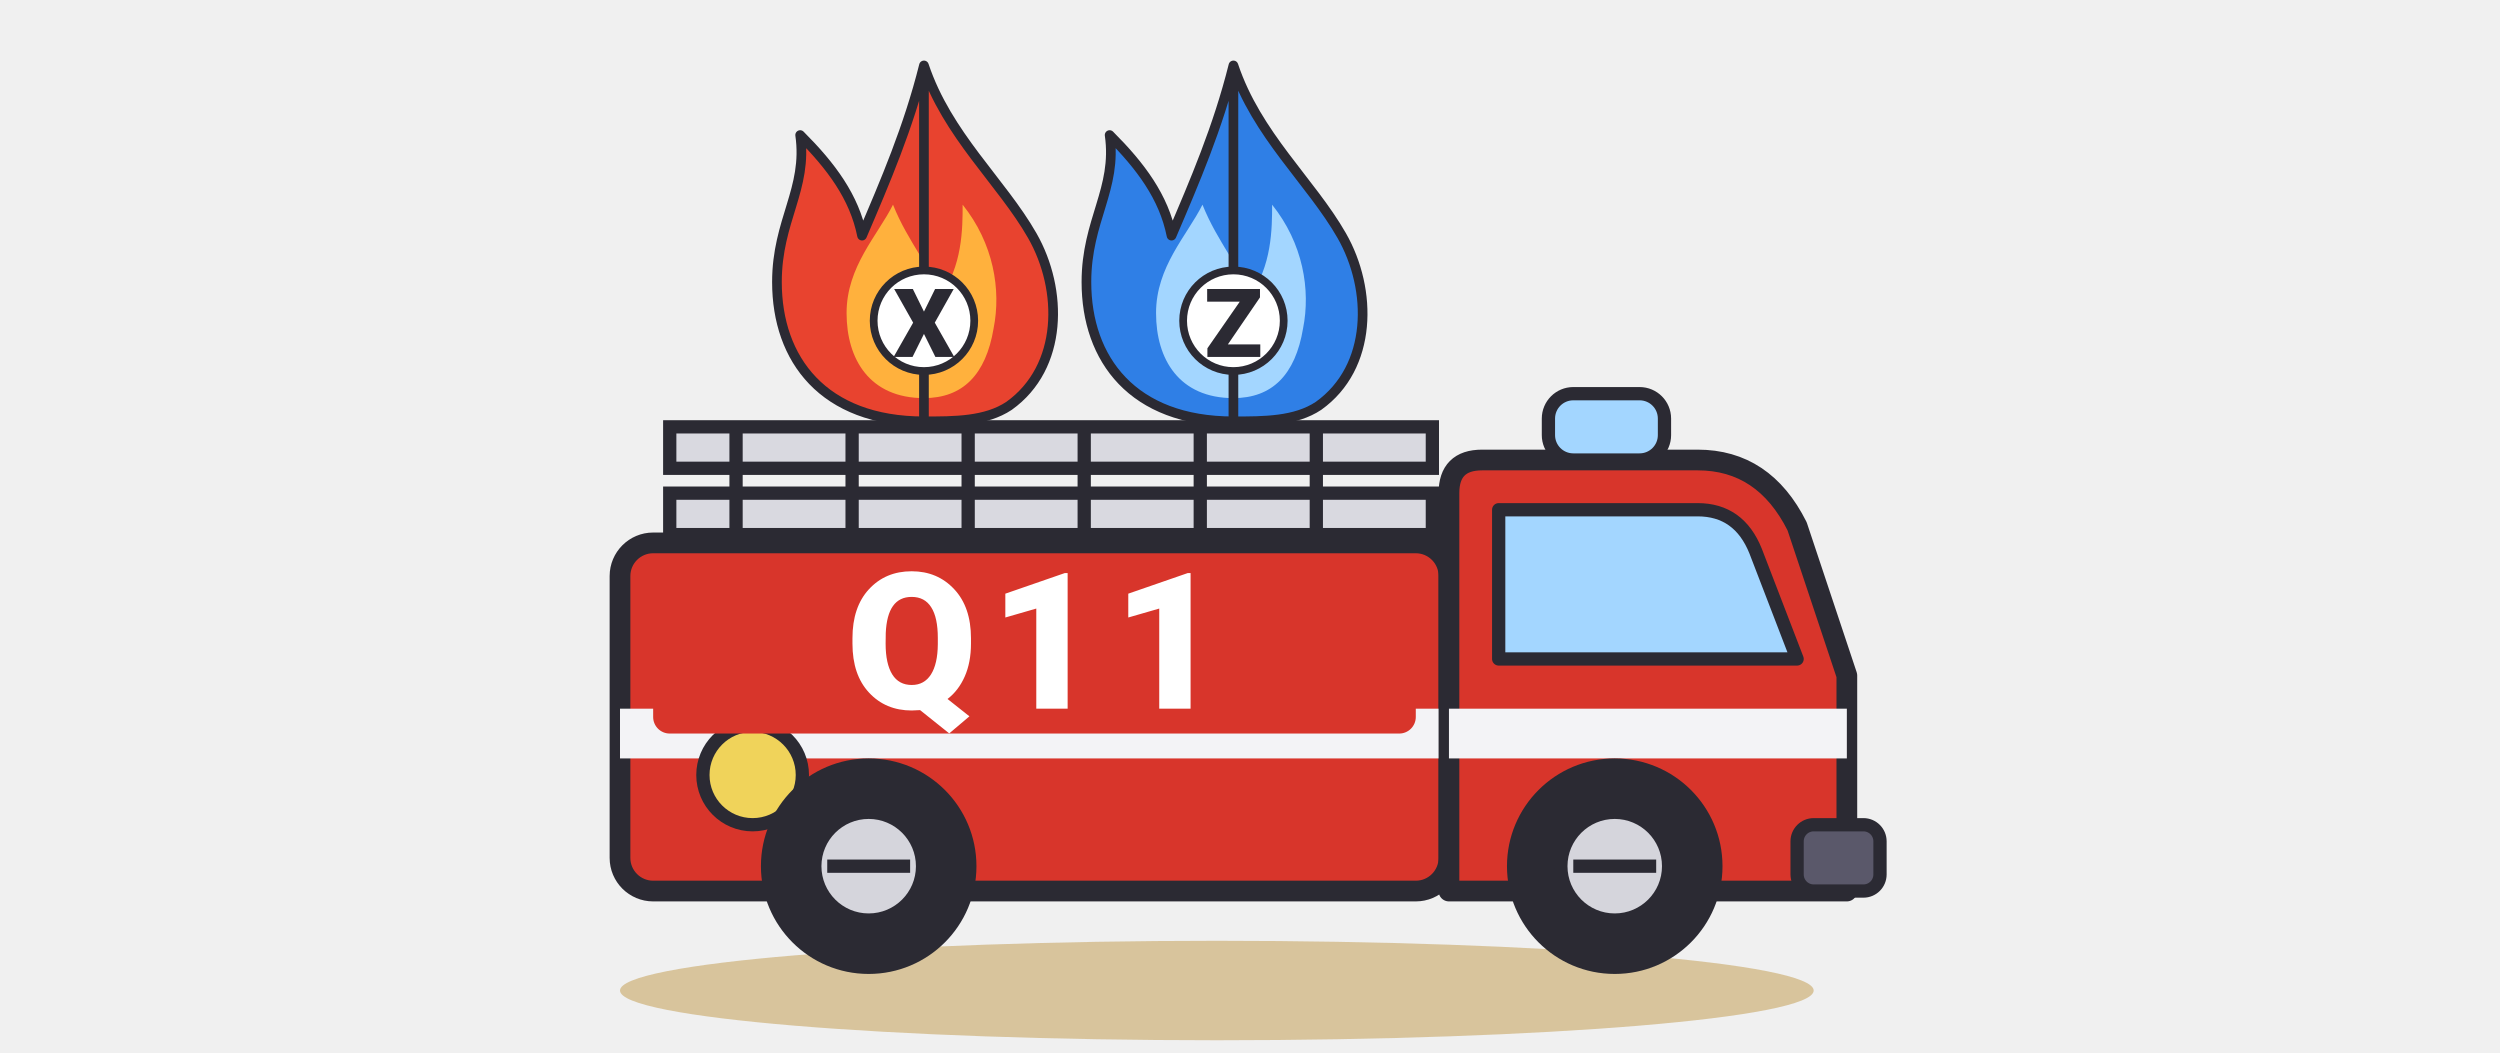
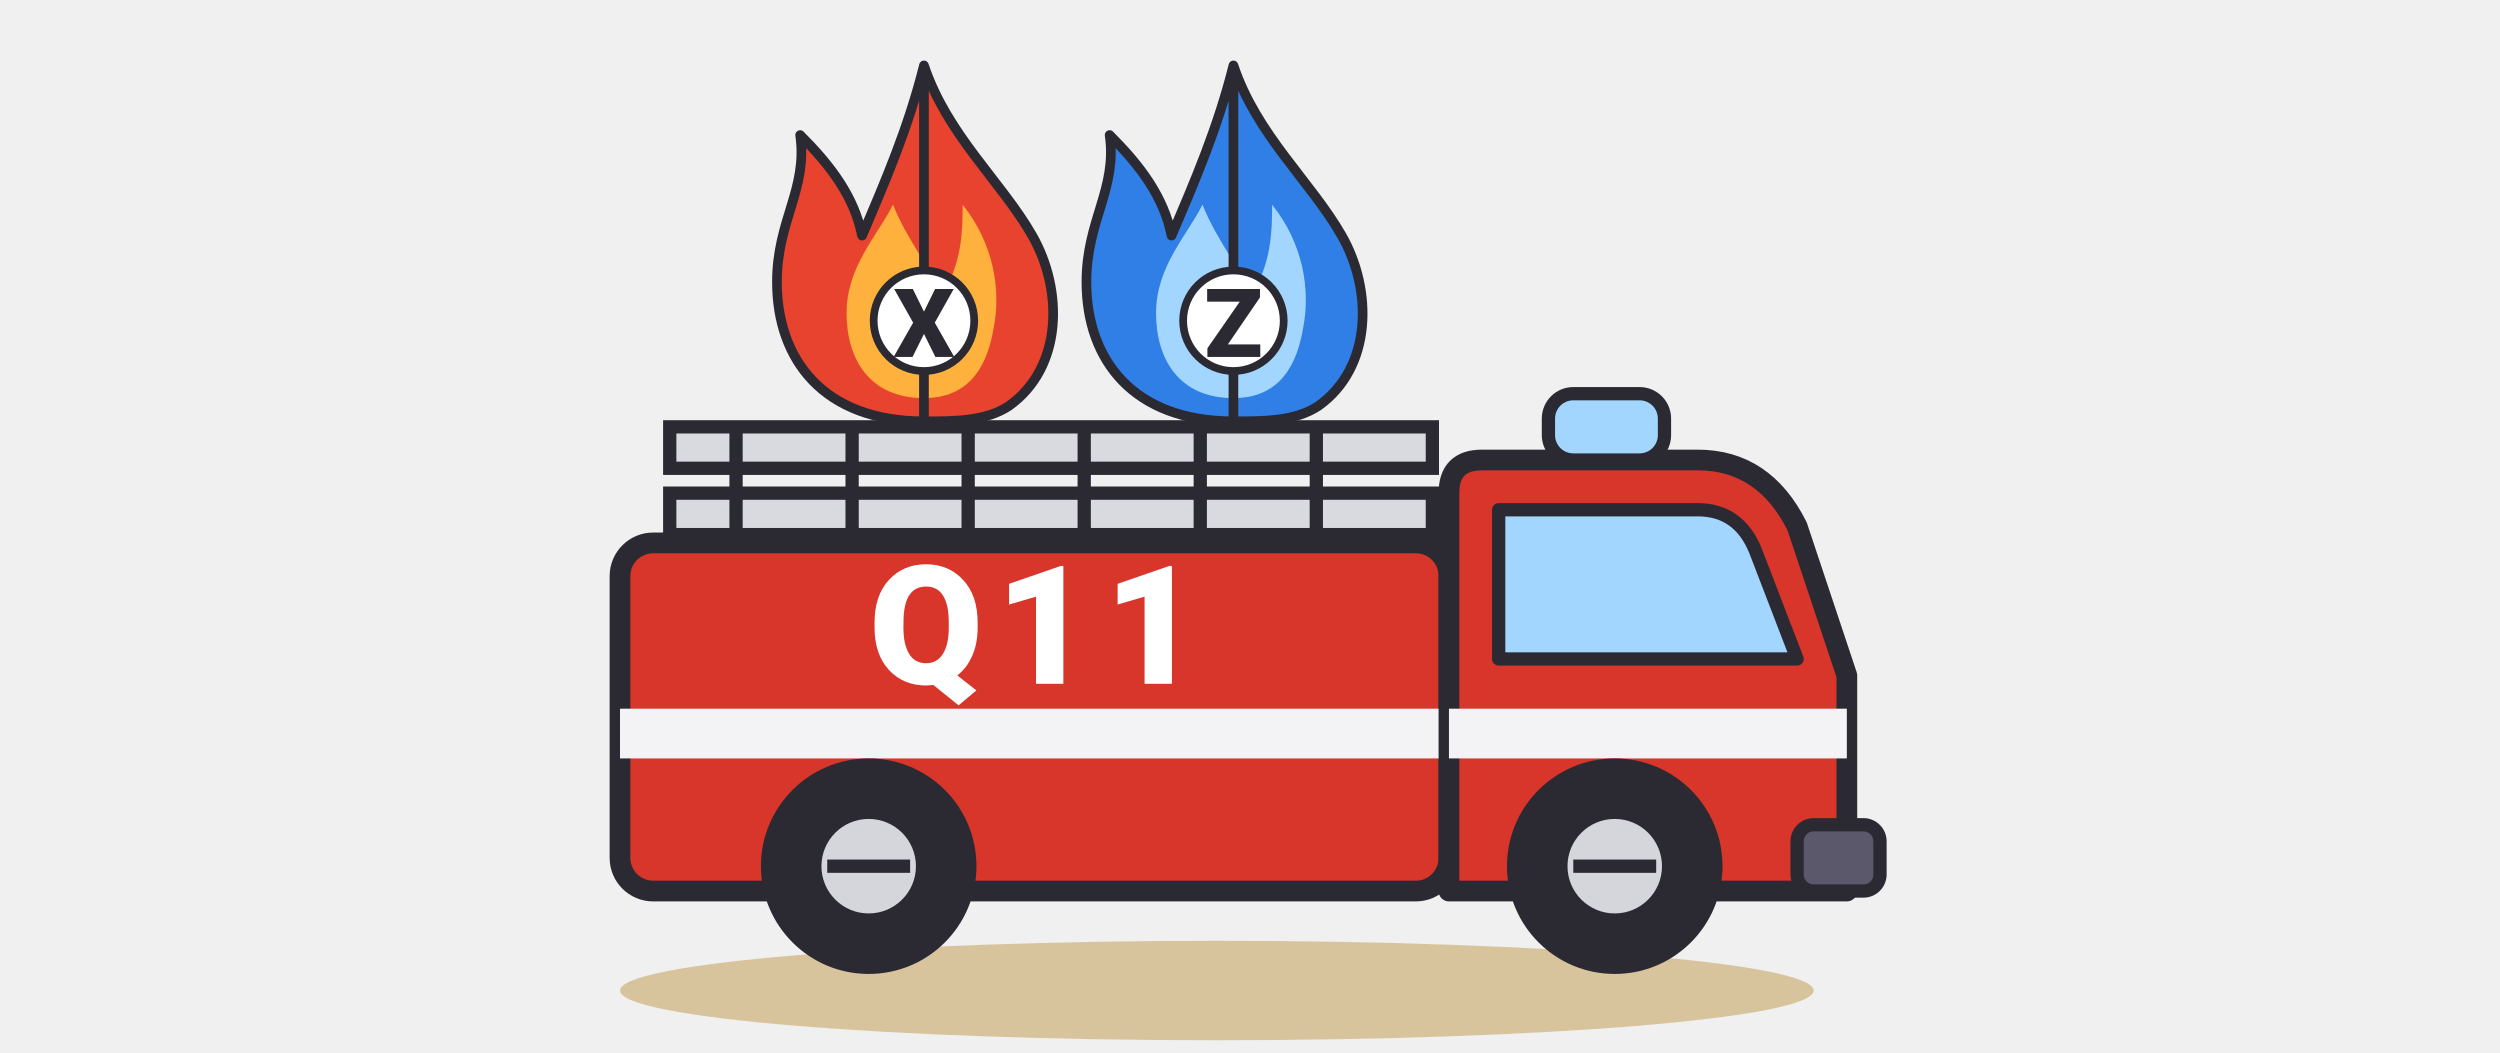
<svg xmlns="http://www.w3.org/2000/svg" viewBox="0 0 380 160" width="380" height="160" role="img" aria-label="Q11 Emergency">
  <g transform="translate(190 80) scale(0.42) translate(-268 -278)">
    <g>
      <g transform="translate(150 240) scale(1.4)">
        <path d="M0 0 C-26 0 -38 -16 -38 -36 C-38 -52 -30 -60 -32 -74 C-24 -66 -18 -58 -16 -48 C-10 -62 -4 -76 0 -92 L0 0 Z" fill="#e8432f" />
        <path d="M0 -92 C6 -74 20 -62 28 -48 C36 -34 36 -14 22 -4 C16 0 8 0 0 0 L0 -92 Z" fill="#e8432f" />
        <path d="M0 -6 C-14 -6 -20 -16 -20 -28 C-20 -40 -12 -48 -8 -56 C-4 -46 2 -40 4 -32 C10 -40 10 -50 10 -56 C18 -46 20 -34 18 -24 C16 -12 10 -6 0 -6 Z" fill="#ffb13d" />
        <path d="M0 0 C-26 0 -38 -16 -38 -36 C-38 -52 -30 -60 -32 -74 C-24 -66 -18 -58 -16 -48 C-10 -62 -4 -76 0 -92 M0 -92 C6 -74 20 -62 28 -48 C36 -34 36 -14 22 -4 C16 0 8 0 0 0 Z" fill="none" stroke="#2b2a33" stroke-width="2.5" stroke-linejoin="round" />
        <g>
          <circle cx="0" cy="-26" r="13" fill="#ffffff" stroke="#2b2a33" stroke-width="2" />
          <text x="0" y="-16.64" text-anchor="middle" font-size="24.7" font-weight="800" fill="#2b2a33" font-family="system-ui, -apple-system, &quot;Segoe UI&quot;, Roboto, sans-serif" style="user-select:none">X</text>
        </g>
      </g>
      <g transform="translate(262 240) scale(1.4)">
        <path d="M0 0 C-26 0 -38 -16 -38 -36 C-38 -52 -30 -60 -32 -74 C-24 -66 -18 -58 -16 -48 C-10 -62 -4 -76 0 -92 L0 0 Z" fill="#2f7fe6" />
        <path d="M0 -92 C6 -74 20 -62 28 -48 C36 -34 36 -14 22 -4 C16 0 8 0 0 0 L0 -92 Z" fill="#2f7fe6" />
        <path d="M0 -6 C-14 -6 -20 -16 -20 -28 C-20 -40 -12 -48 -8 -56 C-4 -46 2 -40 4 -32 C10 -40 10 -50 10 -56 C18 -46 20 -34 18 -24 C16 -12 10 -6 0 -6 Z" fill="#a3d6ff" />
        <path d="M0 0 C-26 0 -38 -16 -38 -36 C-38 -52 -30 -60 -32 -74 C-24 -66 -18 -58 -16 -48 C-10 -62 -4 -76 0 -92 M0 -92 C6 -74 20 -62 28 -48 C36 -34 36 -14 22 -4 C16 0 8 0 0 0 Z" fill="none" stroke="#2b2a33" stroke-width="2.5" stroke-linejoin="round" />
        <g>
          <circle cx="0" cy="-26" r="13" fill="#ffffff" stroke="#2b2a33" stroke-width="2" />
          <text x="0" y="-16.64" text-anchor="middle" font-size="24.7" font-weight="800" fill="#2b2a33" font-family="system-ui, -apple-system, &quot;Segoe UI&quot;, Roboto, sans-serif" style="user-select:none">Z</text>
        </g>
      </g>
      <g transform="translate(256 440) scale(3)">
        <ellipse cx="0" cy="2" rx="72" ry="6" fill="#d8c49c" />
        <g>
          <g stroke="#2b2a33" stroke-width="1.6">
            <rect x="-66" y="-66" width="92" height="5" fill="#d9d9e0" />
            <rect x="-66" y="-58" width="92" height="5" fill="#d9d9e0" />
            <line x1="-58" y1="-66" x2="-58" y2="-53" />
            <line x1="-44" y1="-66" x2="-44" y2="-53" />
            <line x1="-30" y1="-66" x2="-30" y2="-53" />
            <line x1="-16" y1="-66" x2="-16" y2="-53" />
            <line x1="-2" y1="-66" x2="-2" y2="-53" />
            <line x1="12" y1="-66" x2="12" y2="-53" />
          </g>
          <rect x="-72" y="-52" width="100" height="42" rx="4" fill="#d8352b" stroke="#2b2a33" stroke-width="2.5" />
          <rect x="-72" y="-32" width="100" height="6" fill="#f3f3f6" />
-           <g fill="#a8261f" stroke="#2b2a33" stroke-width="1.6">
-             <rect x="-64" y="-47" width="22" height="13" rx="2" />
-             <rect x="-38" y="-47" width="22" height="13" rx="2" />
-             <rect x="-12" y="-47" width="22" height="13" rx="2" />
-           </g>
          <path d="M28 -10 L28 -58 Q28 -62 32 -62 L58 -62 Q66 -62 70 -54 L76 -36 L76 -10 Z" fill="#d8352b" stroke="#2b2a33" stroke-width="2.5" stroke-linejoin="round" />
          <path d="M34 -56 L58 -56 Q63 -56 65 -51 L70 -38 L34 -38 Z" fill="#a3d6ff" stroke="#2b2a33" stroke-width="1.6" stroke-linejoin="round" />
          <rect x="28" y="-32" width="48" height="6" fill="#f3f3f6" />
          <rect x="70" y="-18" width="10" height="8" rx="2" fill="#5a586a" stroke="#2b2a33" stroke-width="1.6" />
-           <circle cx="-56" cy="-24" r="6" fill="#f0d35a" stroke="#2b2a33" stroke-width="1.6" />
          <rect x="40" y="-70" width="14" height="8" rx="3" fill="#a3d6ff" stroke="#2b2a33" stroke-width="1.6" />
          <g>
            <circle cx="-42" cy="-13" r="13" fill="#2b2a33" />
            <circle cx="-42" cy="-13" r="6.5" fill="#d5d5dc" stroke="#2b2a33" stroke-width="1.6" />
            <line x1="-47" y1="-13" x2="-37" y2="-13" stroke="#2b2a33" stroke-width="1.6" />
          </g>
          <g>
            <circle cx="48" cy="-13" r="13" fill="#2b2a33" />
            <circle cx="48" cy="-13" r="6.5" fill="#d5d5dc" stroke="#2b2a33" stroke-width="1.6" />
            <line x1="43" y1="-13" x2="53" y2="-13" stroke="#2b2a33" stroke-width="1.6" />
          </g>
        </g>
      </g>
      <g transform="translate(256 440) scale(3)">
-         <rect x="-68" y="-50" width="92" height="21" rx="2" fill="#d8352b" />
-         <text x="-22" y="-32" text-anchor="middle" font-size="23" font-weight="900" fill="#ffffff" font-family="system-ui, -apple-system, &quot;Segoe UI&quot;, Roboto, sans-serif" letter-spacing="1.5" style="user-select:none">Q11</text>
+         <text x="-22" y="-35" text-anchor="middle" font-size="20" font-weight="900" fill="#ffffff" font-family="system-ui, -apple-system, &quot;Segoe UI&quot;, Roboto, sans-serif" letter-spacing="1.5" style="user-select:none">Q11</text>
      </g>
    </g>
  </g>
</svg>
